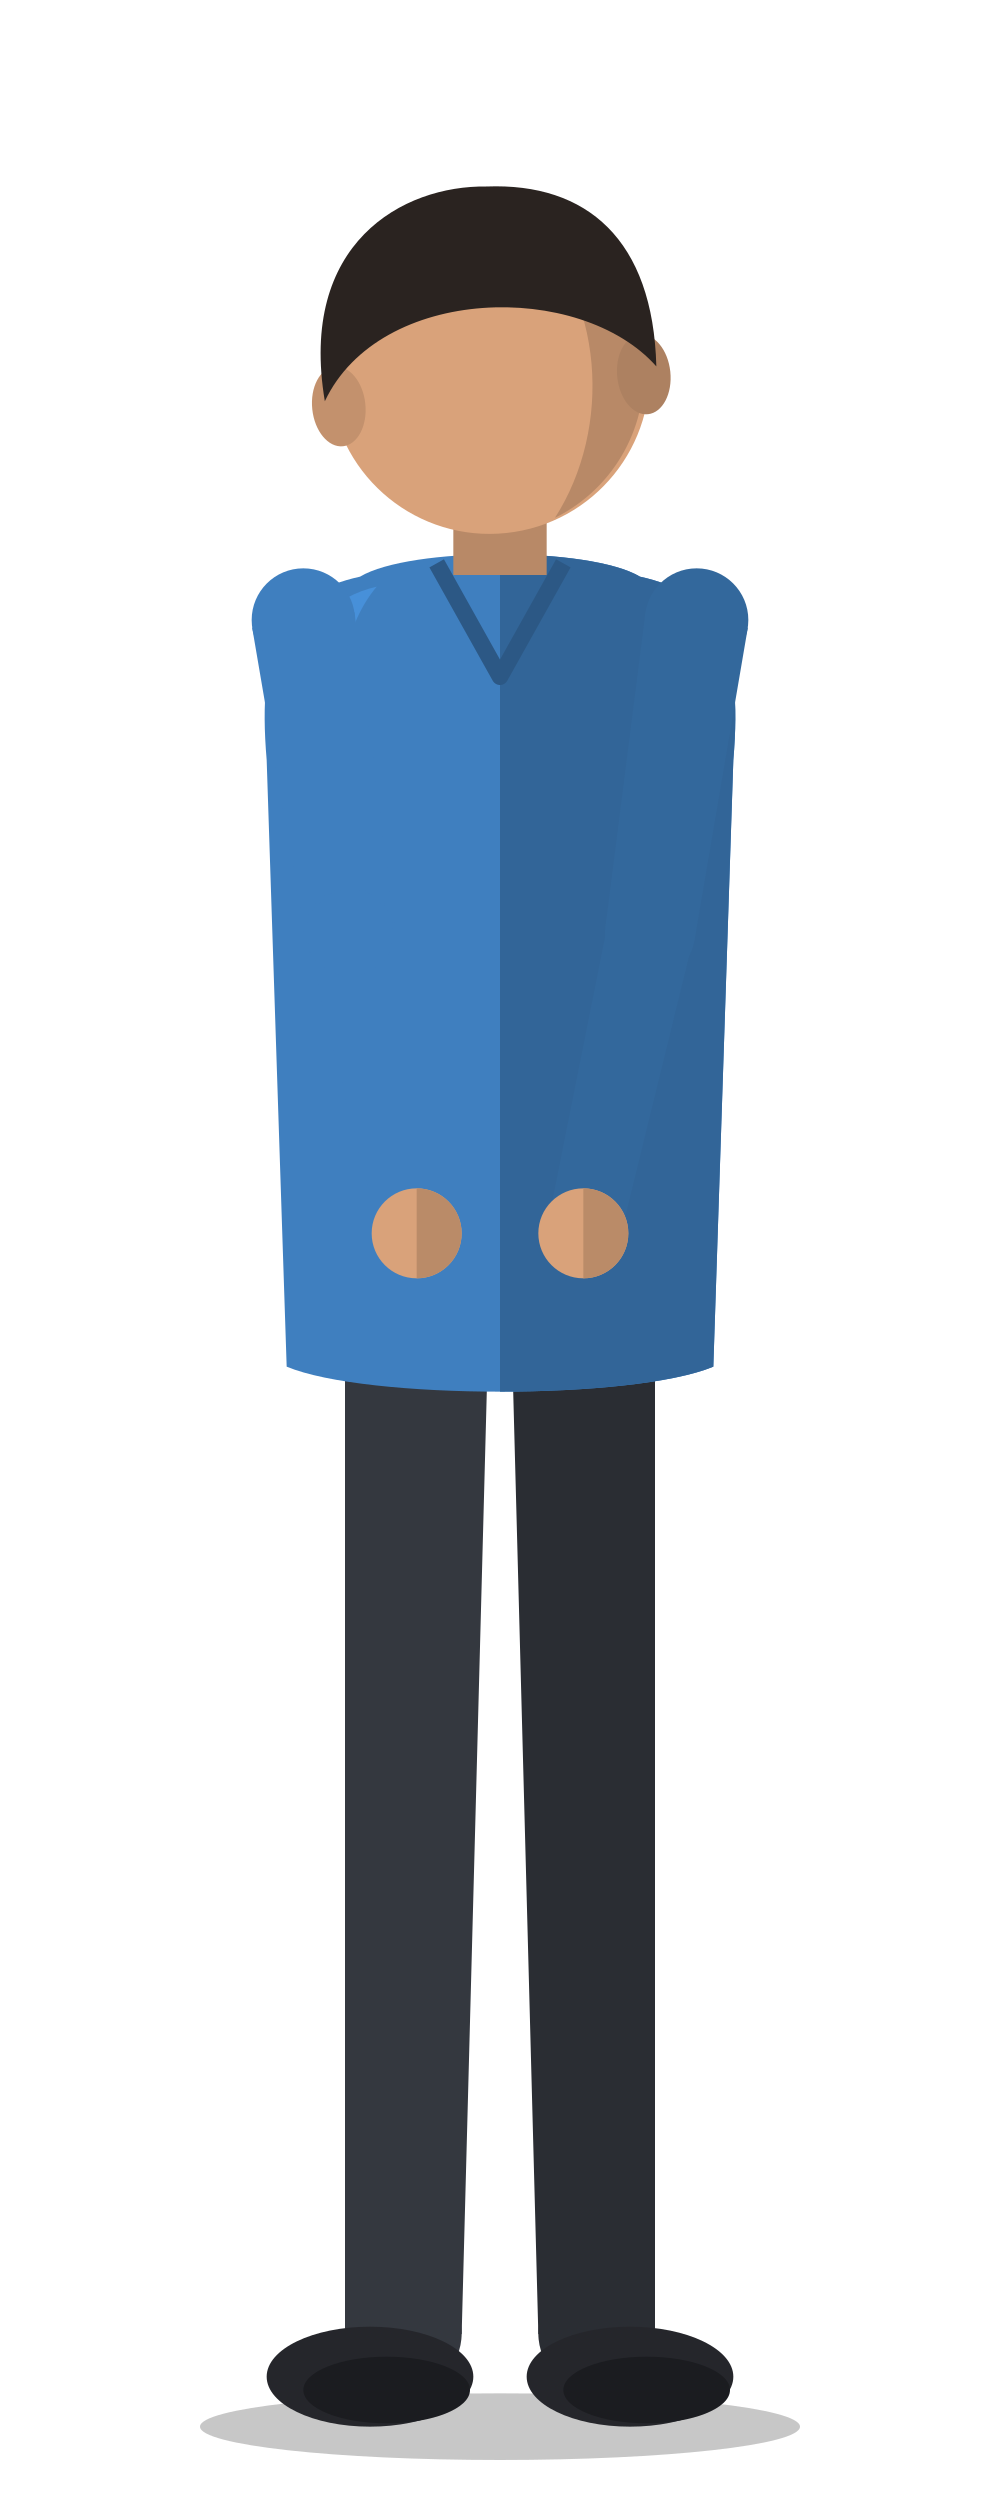
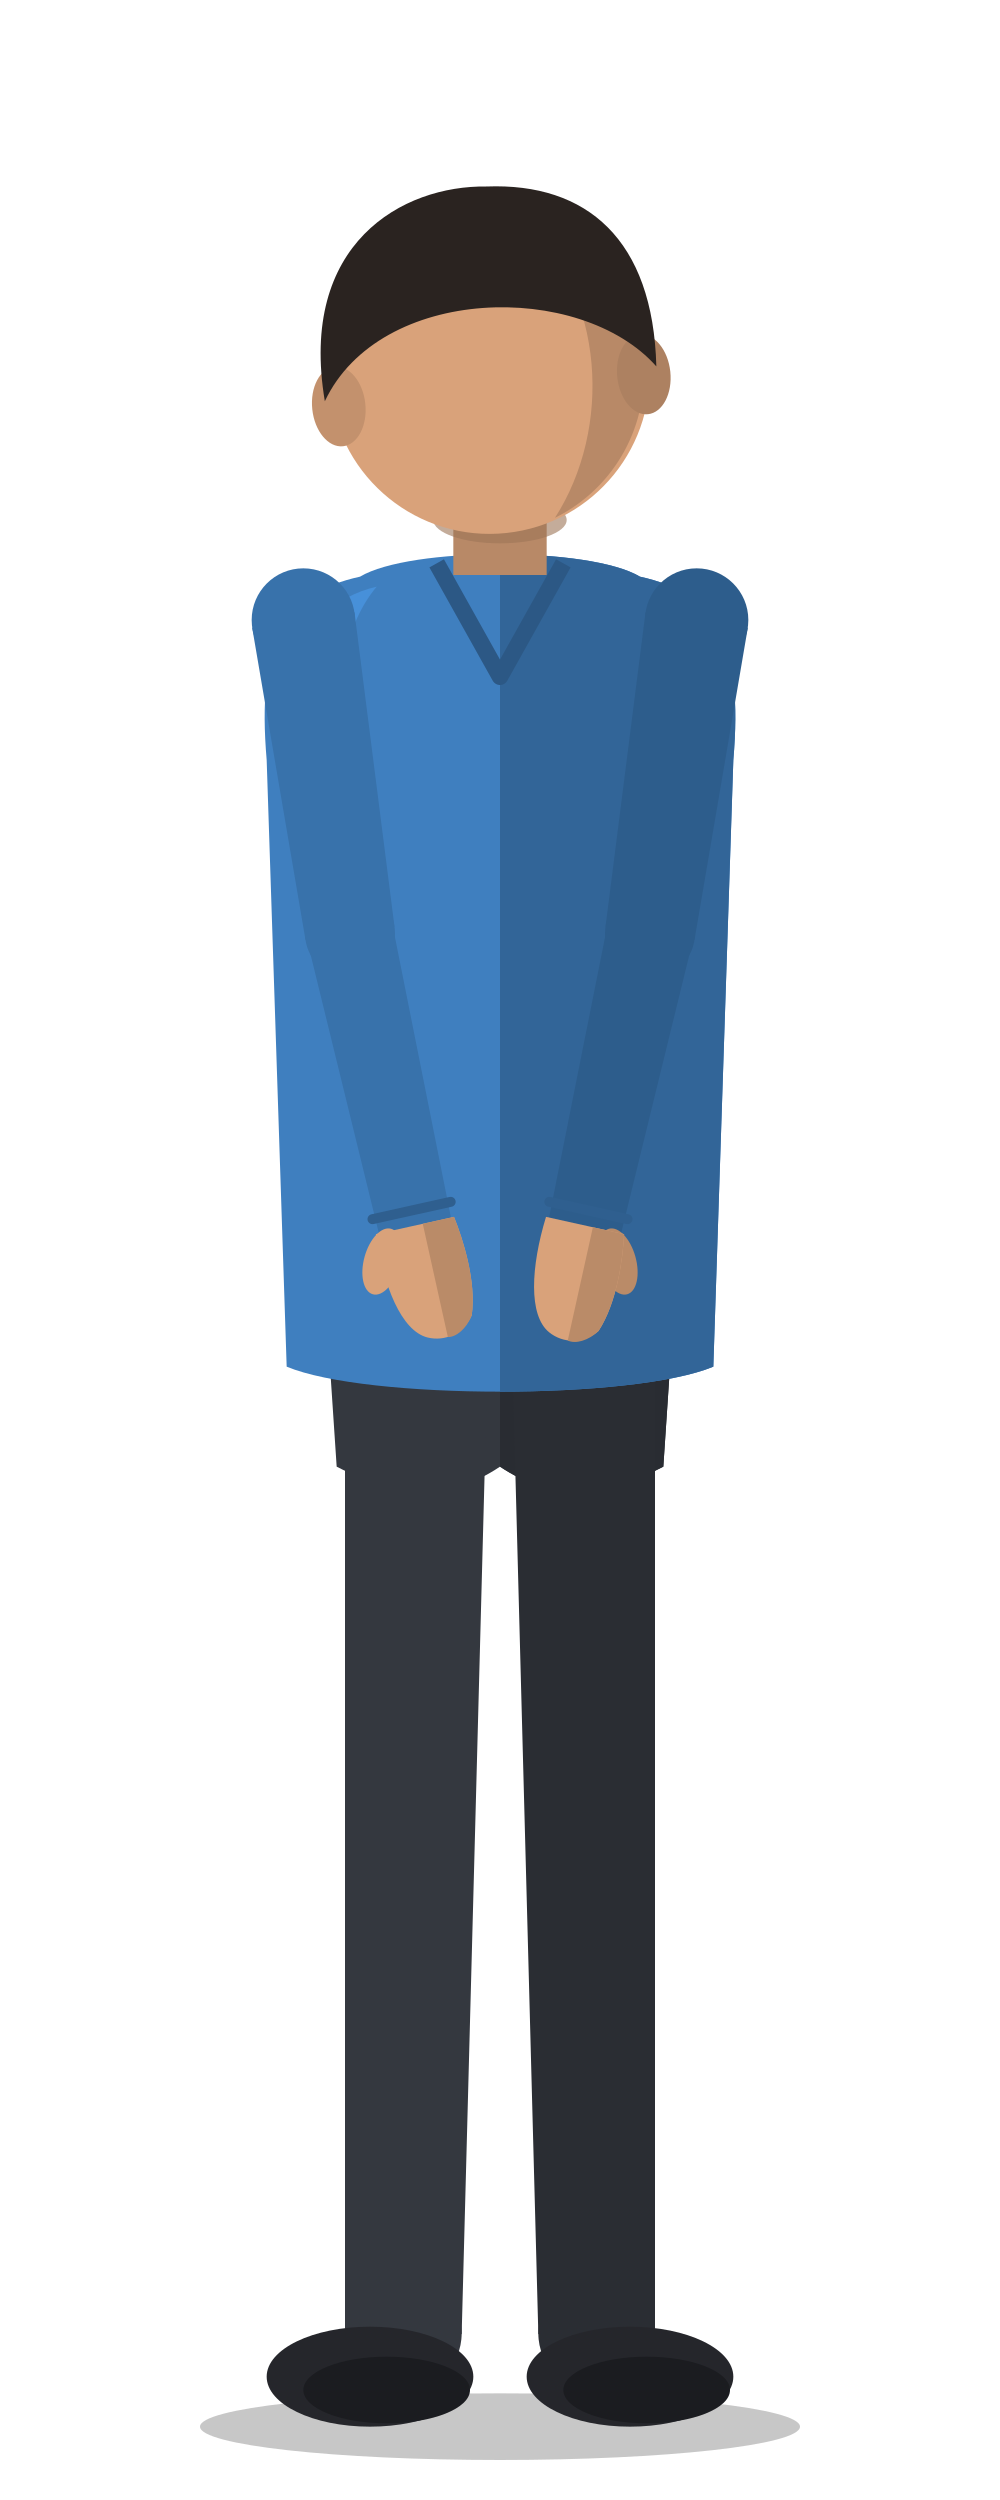
<svg xmlns="http://www.w3.org/2000/svg" viewBox="0 0 600 1500" width="600" height="1500">
  <defs>
    <clipPath id="x1">
+       <path d="M196,790 L404,790 L398,880 C360,900 330,900 300,880 C270,900 240,900 202,880 Z" />
+     </clipPath>
+     <clipPath id="x2">
      <path d="M216,346 C246,328 354,328 384,346 C430,356 446,386 440,456 L428,820 C380,840 220,840 172,820 L160,456 C154,386 170,356 216,346 Z" />
    </clipPath>
  </defs>
  <ellipse cx="300" cy="1456" rx="180" ry="20" fill="#000" opacity="0.22" />
  <g transform="translate(300,0) scale(1.000,1) translate(-300,0)">
+     <path d="M196,790 L404,790 L398,880 C360,900 330,900 300,880 C270,900 240,900 202,880 Z" fill="#34383f" />
+     <rect x="300" y="0" width="600" height="1500" fill="#292c32" clip-path="url(#x1)" />
    <g transform="translate(250,800) scale(1,1) translate(-250,-800)">
      <path d="M207.0,799.4 L207.0,1399.5 L277.0,1400.5 L293.0,800.6 Z" fill="#34383f" />
      <circle cx="250" cy="800" r="43.0" fill="#34383f" />
      <circle cx="242" cy="1400" r="35.0" fill="#34383f" />
      <ellipse cx="222" cy="1426" rx="62" ry="30" fill="#25262b" />
      <ellipse cx="232" cy="1434" rx="50" ry="20" fill="#1b1c20" />
    </g>
    <g transform="translate(350,800) scale(1,1) translate(-350,-800)">
      <path d="M307.0,800.6 L323.0,1400.5 L393.0,1399.5 L393.0,799.4 Z" fill="#2a2d33" />
      <circle cx="350" cy="800" r="43.0" fill="#2a2d33" />
      <circle cx="358" cy="1400" r="35.0" fill="#2a2d33" />
      <ellipse cx="378" cy="1426" rx="62" ry="30" fill="#25262b" />
      <ellipse cx="388" cy="1434" rx="50" ry="20" fill="#1b1c20" />
    </g>
    <path d="M216,346 C246,328 354,328 384,346 C430,356 446,386 440,456 L428,820 C380,840 220,840 172,820 L160,456 C154,386 170,356 216,346 Z" fill="#3f7fbf" />
-     <rect x="300" y="0" width="600" height="1500" fill="#326598" clip-path="url(#x1)" />
-     <path d="M176,406 C182,376 200,358 226,352 C206,376 196,416 194,546 Z" fill="#4790d9" clip-path="url(#x1)" />
+     <rect x="300" y="0" width="600" height="1500" fill="#326598" clip-path="url(#x2)" />
+     <path d="M176,406 C182,376 200,358 226,352 C206,376 196,416 194,546 Z" fill="#4790d9" clip-path="url(#x2)" />
    <path d="M262,338 L300,406 L338,338" fill="none" stroke="#2c5885" stroke-width="10" stroke-linejoin="round" />
  </g>
+   <g transform="rotate(-6 300 284)" />
  <rect x="272" y="263" width="56" height="82" fill="#b88967" />
+   <ellipse cx="300" cy="312" rx="40" ry="14" fill="#9c7457" opacity="0.6" />
  <g transform="rotate(-6 300 284)">
    <circle cx="300" cy="224" r="96" fill="#d9a27a" />
    <path d="M330,134 A96,96 0 0 1 330,314 C370,264 374,184 330,134 Z" fill="#b88967" />
    <ellipse cx="208" cy="234" rx="16" ry="24" fill="#c3916d" />
    <ellipse cx="392" cy="234" rx="16" ry="24" fill="#ad8161" />
    <path d="M200,230 C194,134 260,106 310,112 C370,116 406,154 400,230 C360,174 240,164 200,230 Z" fill="#2a2320" />
  </g>
  <g transform="translate(300,0) scale(1.000,1) translate(-300,0)">
-     <path d="M151.3,376.6 L183.3,564.0 L236.7,556.0 L212.7,367.4 Z" fill="#3f7fbf" />
-     <circle cx="182" cy="372" r="31.0" fill="#3f7fbf" />
-     <circle cx="210" cy="560" r="27.0" fill="#3f7fbf" />
-     <path d="M184.6,565.6 L228.5,744.8 L271.5,735.2 L235.4,554.4 Z" fill="#3f7fbf" />
-     <circle cx="210" cy="560" r="26.0" fill="#3f7fbf" />
-     <circle cx="250" cy="740" r="22.0" fill="#3f7fbf" />
-     <circle cx="250" cy="740" r="27" fill="#d9a27a" />
-     <path d="M250,713 A27,27 0 0 1 250,767 Z" fill="#ba8b68" />
-     <path d="M387.3,367.4 L363.3,556.0 L416.7,564.0 L448.7,376.6 Z" fill="#33689c" />
-     <circle cx="418" cy="372" r="31.0" fill="#33689c" />
-     <circle cx="390" cy="560" r="27.0" fill="#33689c" />
-     <path d="M364.6,554.4 L328.5,735.2 L371.5,744.8 L415.4,565.6 Z" fill="#33689c" />
-     <circle cx="390" cy="560" r="26.0" fill="#33689c" />
-     <circle cx="350" cy="740" r="22.0" fill="#33689c" />
-     <circle cx="350" cy="740" r="27" fill="#d9a27a" />
-     <path d="M350,713 A27,27 0 0 1 350,767 Z" fill="#ba8b68" />
+     <path d="M151.3,376.6 L183.3,564.0 L236.7,556.0 L212.7,367.4 Z" fill="#3872ab" />
+     <circle cx="182" cy="372" r="31.0" fill="#3872ab" />
+     <circle cx="210" cy="560" r="27.0" fill="#3872ab" />
+     <path d="M184.6,565.6 L228.5,744.8 L271.5,735.2 L235.4,554.4 Z" fill="#3872ab" />
+     <circle cx="210" cy="560" r="26.0" fill="#3872ab" />
+     <circle cx="250" cy="740" r="22.0" fill="#3872ab" />
+     <path d="M223.5,731.5 L270.4,721.1" stroke="#2f5f8f" stroke-width="6" stroke-linecap="round" />
+     <g transform="translate(250.0,740.0) rotate(-12.5) scale(1.2)">
+       <ellipse cx="-20" cy="10" rx="9" ry="17" fill="#d9a27a" transform="rotate(28 -20 10)" />
+       <path d="M-20,-4 C-22,22 -18,46 -6,52 C2,56 12,54 18,46 C24,30 22,8 20,-4 Z" fill="#d9a27a" />
+       <path d="M4,-4 L20,-4 C22,8 24,30 18,46 C14,52 8,55 4,54 Z" fill="#ba8b68" />
+     </g>
+     <path d="M387.3,367.4 L363.3,556.0 L416.7,564.0 L448.7,376.6 Z" fill="#2d5d8c" />
+     <circle cx="418" cy="372" r="31.0" fill="#2d5d8c" />
+     <circle cx="390" cy="560" r="27.0" fill="#2d5d8c" />
+     <path d="M364.6,554.4 L328.5,735.2 L371.5,744.8 L415.4,565.6 Z" fill="#2d5d8c" />
+     <circle cx="390" cy="560" r="26.0" fill="#2d5d8c" />
+     <circle cx="350" cy="740" r="22.0" fill="#2d5d8c" />
+     <path d="M329.6,721.1 L376.5,731.5" stroke="#2f5f8f" stroke-width="6" stroke-linecap="round" />
+     <g transform="translate(350.0,740.0) rotate(12.5) scale(1.2)">
+       <ellipse cx="20" cy="10" rx="9" ry="17" fill="#ba8b68" transform="rotate(-28 20 10)" />
+       <path d="M-20,-4 C-22,22 -18,46 -6,52 C2,56 12,54 18,46 C24,30 22,8 20,-4 Z" fill="#d9a27a" />
+       <path d="M4,-4 L20,-4 C22,8 24,30 18,46 C14,52 8,55 4,54 Z" fill="#ba8b68" />
+     </g>
  </g>
</svg>
